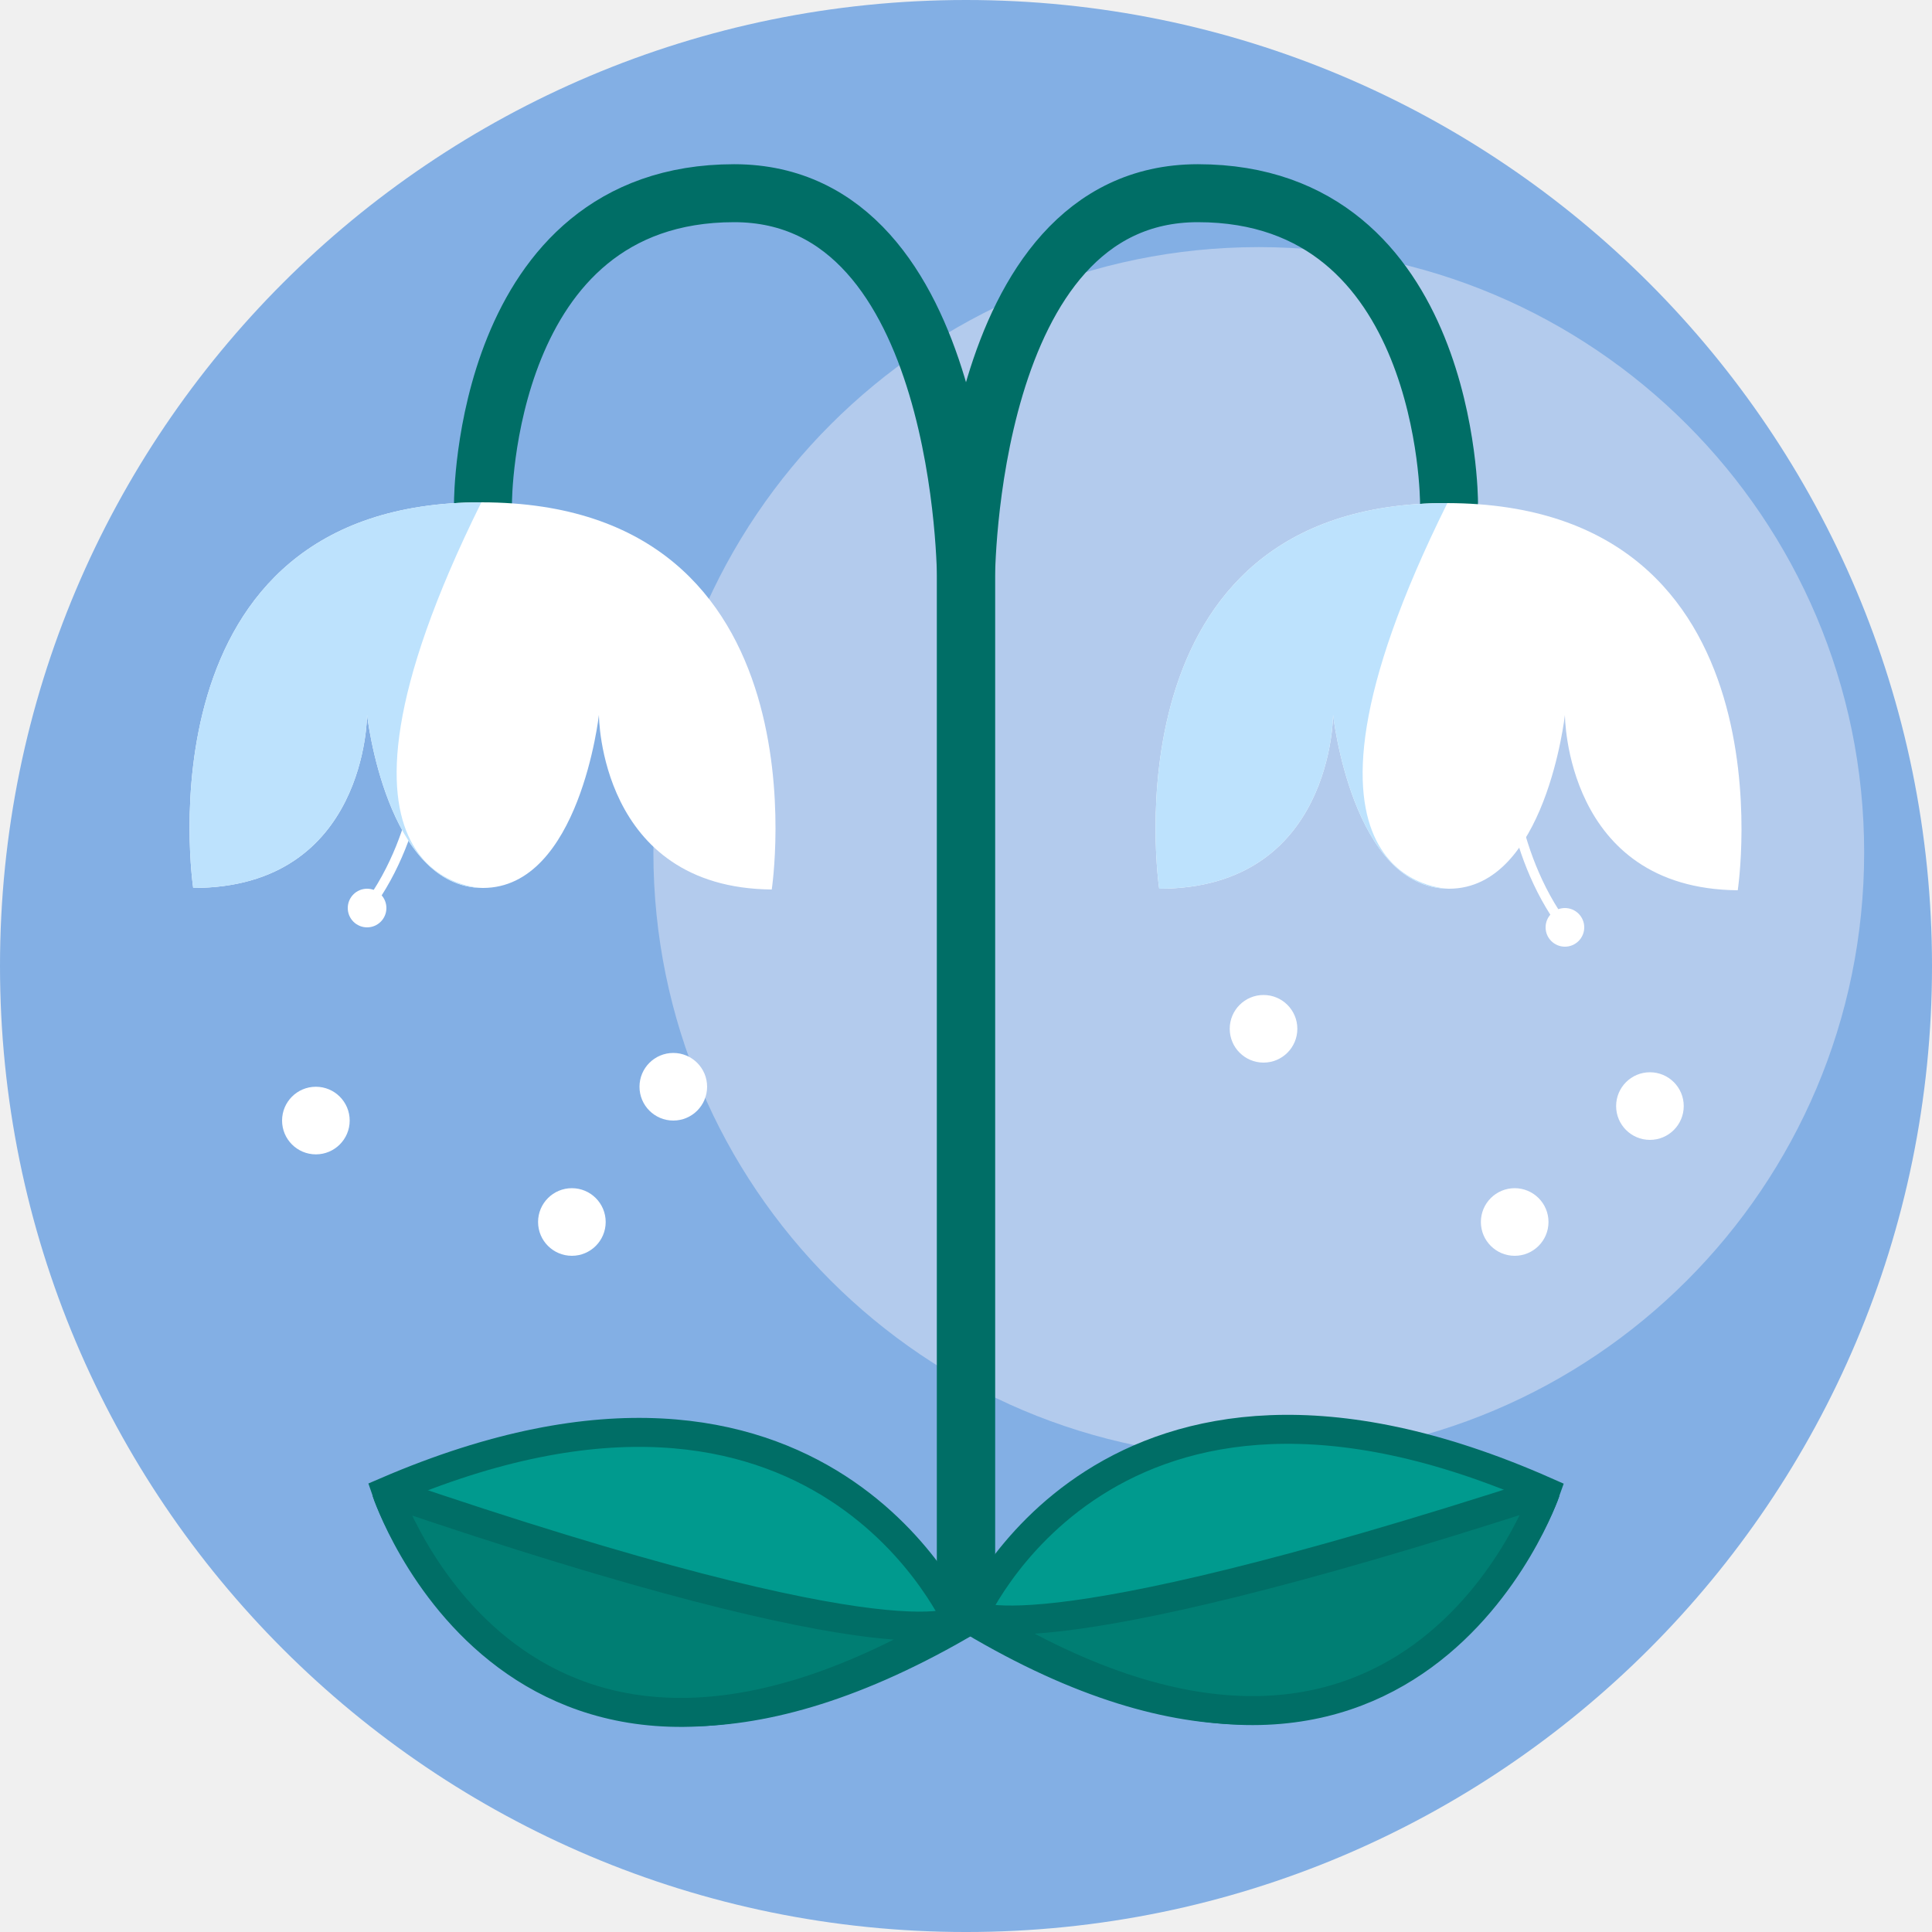
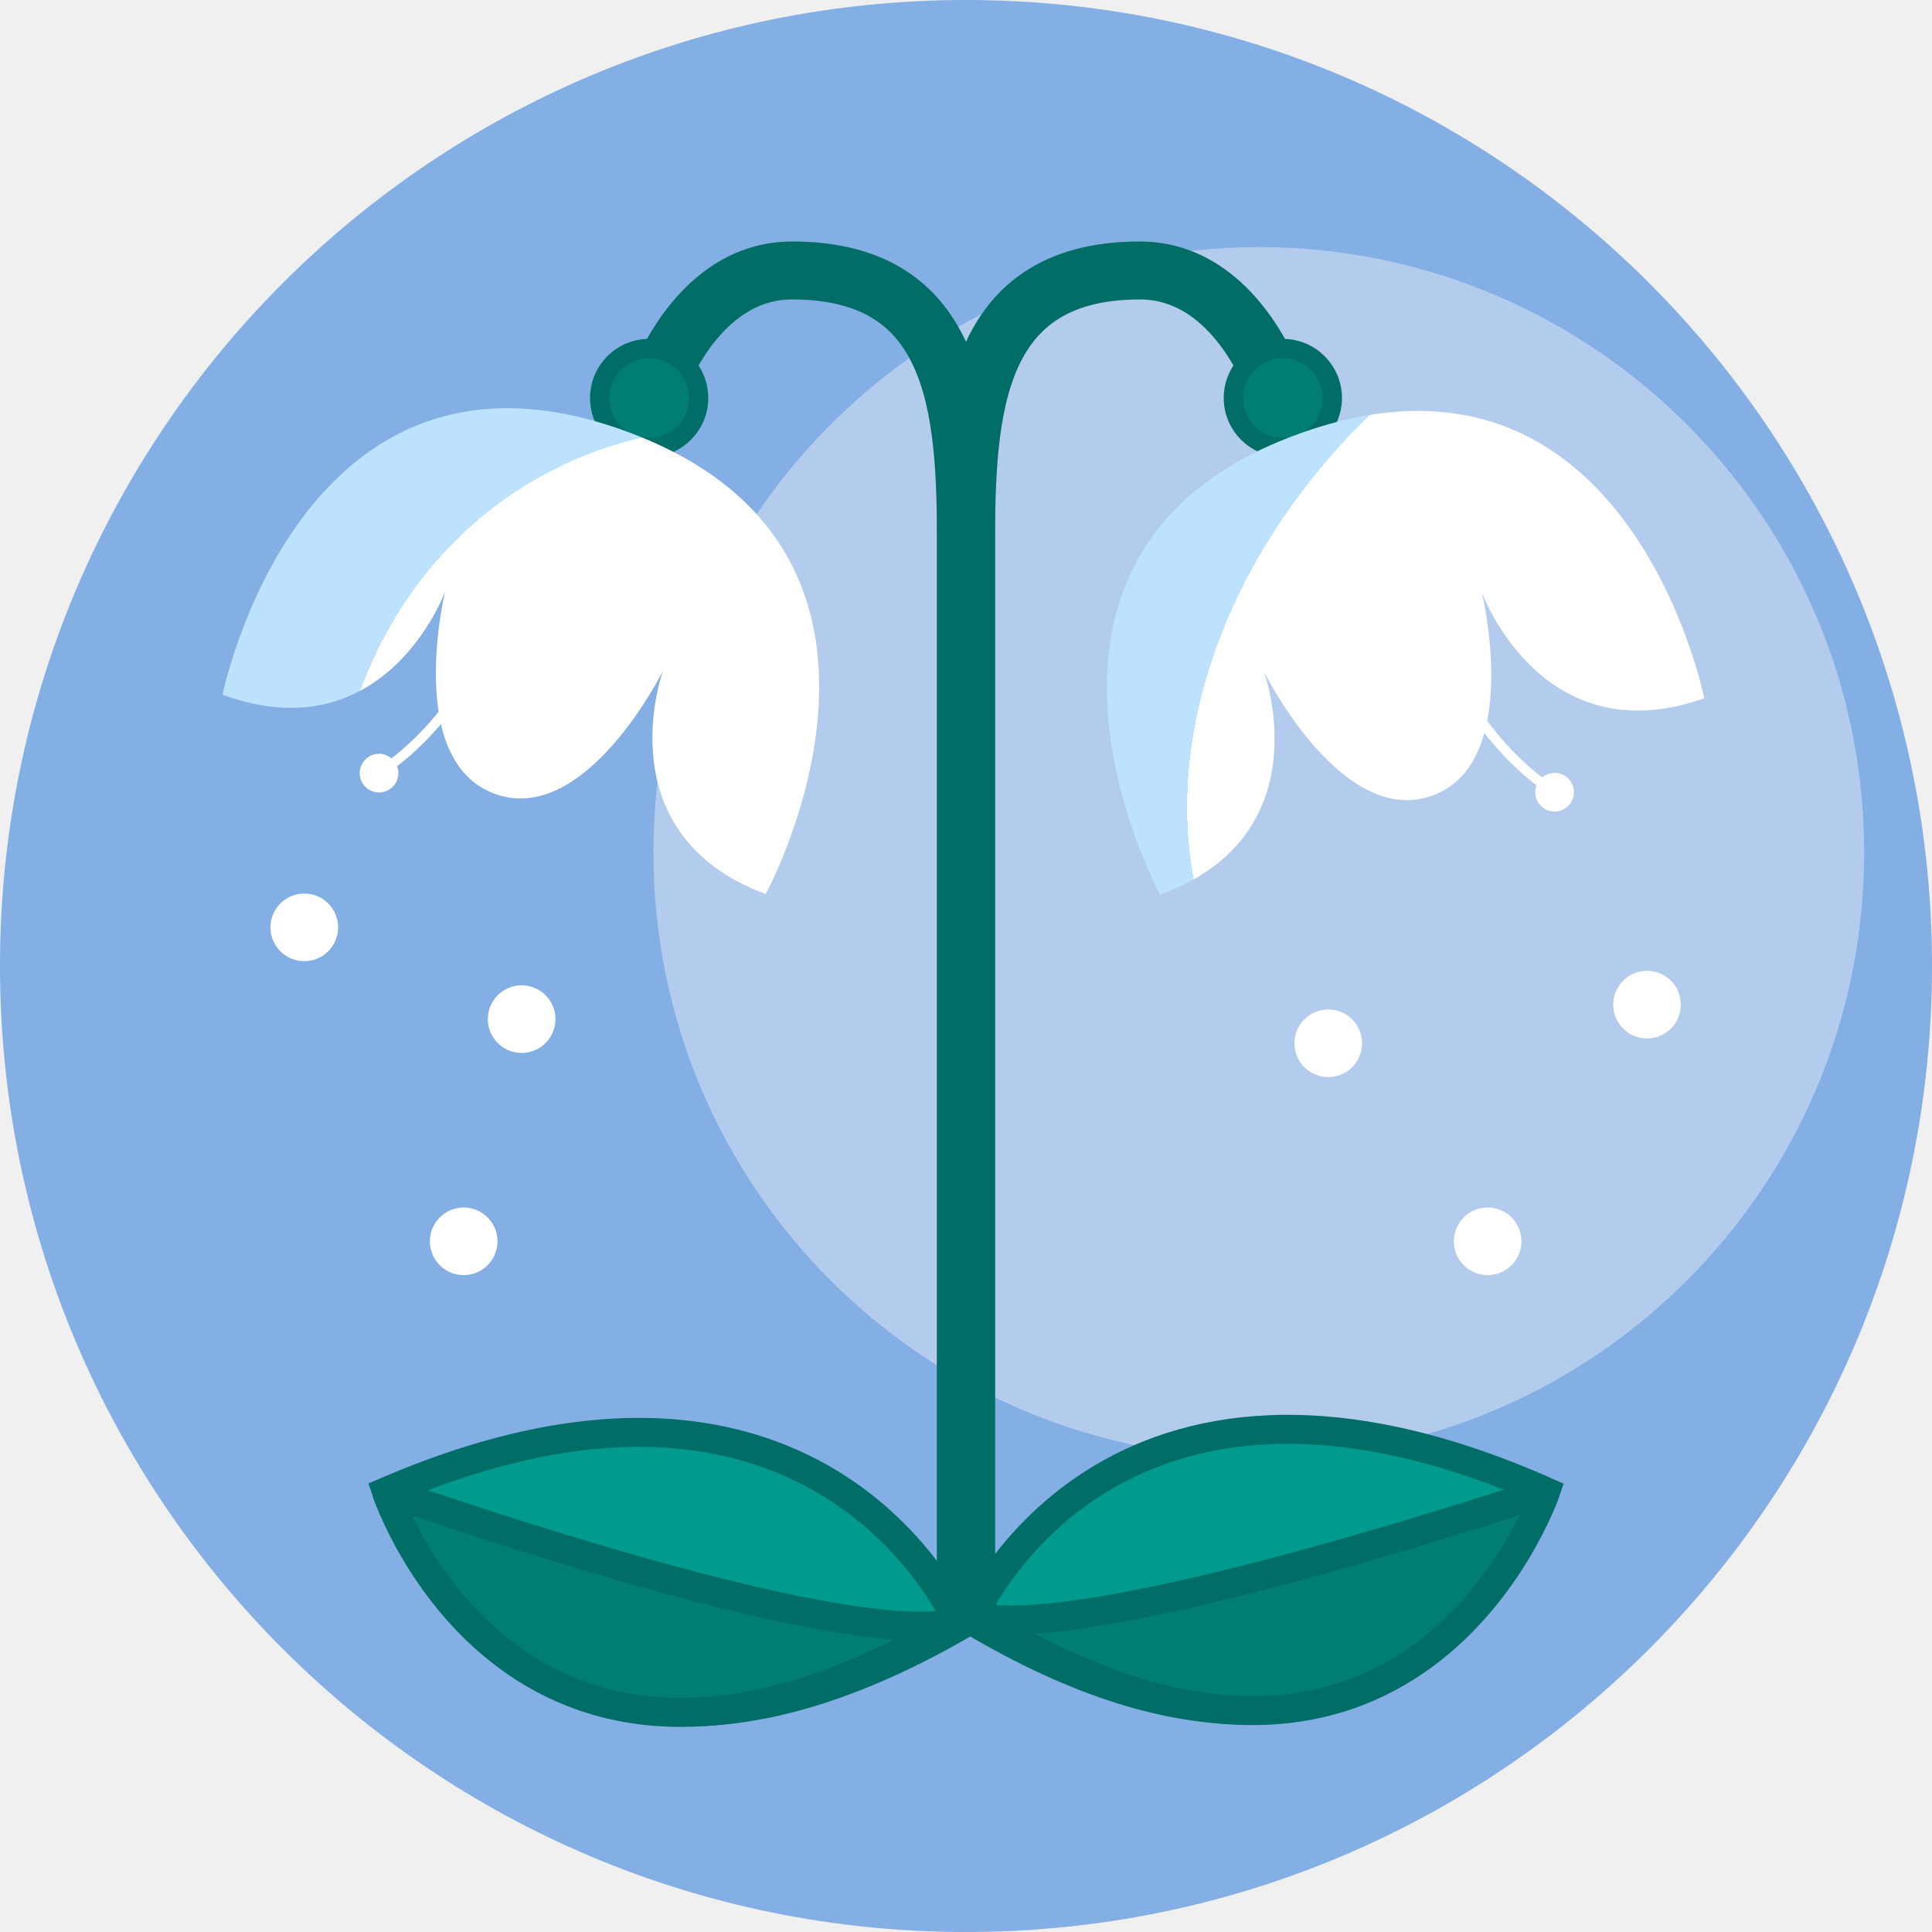
- <svg xmlns="http://www.w3.org/2000/svg" width="1000" height="1000" viewBox="0 0 264.583 264.583" version="1.1" id="svg5">
-   <defs id="defs2" />
+ <svg xmlns="http://www.w3.org/2000/svg" xmlns:xlink="http://www.w3.org/1999/xlink" width="1000" height="1000" viewBox="0 0 264.583 264.583" version="1.1" id="svg5">
+   <defs id="defs2">
+     <linearGradient id="linearGradient2714">
+       <stop style="stop-color:#ffffff;stop-opacity:1;" offset="0.72" id="stop2710" />
+       <stop style="stop-color:#bde2fd;stop-opacity:1;" offset="0.709" id="stop2712" />
+     </linearGradient>
+     <linearGradient id="linearGradient2576">
+       <stop style="stop-color:#ffffff;stop-opacity:1;" offset="0.762" id="stop2572" />
+       <stop style="stop-color:#bde2fd;stop-opacity:1;" offset="0.762" id="stop2574" />
+     </linearGradient>
+     <linearGradient id="linearGradient2568">
+       <stop style="stop-color:#ffffff;stop-opacity:1;" offset="0" id="stop2564" />
+       <stop style="stop-color:#bde2fd;stop-opacity:1;" offset="0.62" id="stop2566" />
+     </linearGradient>
+     <linearGradient xlink:href="#linearGradient2568" id="linearGradient2570" x1="16.793" y1="74.243" x2="97.038" y2="74.243" gradientUnits="userSpaceOnUse" />
+     <radialGradient xlink:href="#linearGradient2576" id="radialGradient2704" cx="46.116" cy="111.836" fx="46.116" fy="111.836" r="40.122" gradientTransform="matrix(-1.898893,-0.7825679,0.7289427,-1.769243,121.5714,333.6803)" gradientUnits="userSpaceOnUse" />
+     <radialGradient xlink:href="#linearGradient2576" id="radialGradient2706" gradientUnits="userSpaceOnUse" gradientTransform="matrix(-1.643902,-1.337321,1.207409,-1.4845,56.30249,327.4189)" cx="46.116" cy="111.836" fx="46.116" fy="111.836" r="40.122" />
+     <radialGradient xlink:href="#linearGradient2714" id="radialGradient2716" cx="96.12" cy="113.537" fx="96.12" fy="113.537" r="40.122" gradientTransform="matrix(-0.5515564,-1.955164,2.51718,-0.7101023,-136.6569,368.7609)" gradientUnits="userSpaceOnUse" />
+   </defs>
  <g id="layer1">
    <circle style="fill:#83afe4;fill-opacity:1;stroke:none;stroke-width:9.26;stroke-dasharray:none" id="path2358" cx="132.292" cy="132.292" r="132.292" />
    <circle style="fill:#b3cbed;fill-opacity:1;stroke:none;stroke-width:14.508;stroke-dasharray:none" id="path4590" cx="172.386" cy="116.747" r="82.906" />
-     <path style="opacity:1;fill:none;fill-opacity:1;stroke:#006e66;stroke-width:7.938;stroke-linecap:round;stroke-dasharray:none;stroke-opacity:1" d="m 132.292,216.958 0,-137.583 c 0,0 0,-52.917 -31.75,-52.917 -34.396,0 -34.396,42.333 -34.396,42.333" id="path1340" />
-     <a id="a1298" transform="translate(2.9999999e-7,15.76891)" style="fill:#ffffff;fill-opacity:1;stroke:none;stroke-width:2.646;stroke-dasharray:none;stroke-opacity:1">
-       <path style="fill:#ffffff;fill-opacity:1;stroke:none;stroke-width:2.646;stroke-dasharray:none;stroke-opacity:1" d="m 105.688,106.046 c 0,0 8.083,-53.023 -39.767,-53.023 -47.4,1.59e-4 -39.462,52.81 -39.462,52.81 23.812,0 23.812,-23.706 23.812,-23.706 0,0 2.646,23.706 15.875,23.706 13.229,0 15.875,-23.706 15.875,-23.706 0,0 0,23.706 23.667,23.919 z" id="path1295" />
+     <path style="fill:none;fill-opacity:1;stroke:#006e66;stroke-width:7.938;stroke-linecap:round;stroke-dasharray:none;stroke-opacity:1" d="m 132.292,216.958 c 0,0 0,-92.604 0,-140.229 0,-18.521 0,-39.688 -23.812,-39.688 -13.229,0 -18.521,15.875 -18.521,15.875" id="path1340-8-6" />
+     <circle style="fill:#007e73;fill-opacity:1;stroke:#006e66;stroke-width:2.646;stroke-linecap:square;stroke-linejoin:miter;stroke-dasharray:none;stroke-opacity:1;paint-order:normal" id="path366-0-1" cx="-88.9" cy="54.504" r="6.773" transform="scale(-1,1)" />
+     <path style="fill:none;stroke:#ffffff;stroke-width:1.323;stroke-linejoin:bevel;stroke-dasharray:none" d="m 67.511,86.216 c 0.179,-0.431 -4.525,12.431 -15.603,19.662" id="path496" />
+     <a id="a1298" transform="rotate(20,48.34587,83.23828)" style="fill:url(#radialGradient2704);fill-opacity:1;stroke:none;stroke-width:2.646;stroke-dasharray:none;stroke-opacity:1">
+       <path style="fill:url(#radialGradient2706);fill-opacity:1;stroke:none;stroke-width:2.646;stroke-dasharray:none;stroke-opacity:1" d="m 114.853,100.754 c 0,0 8.083,-53.023 -39.767,-53.023 -47.4,1.59e-4 -39.462,52.81 -39.462,52.81 23.812,0 23.812,-23.706 23.812,-23.706 0,0 2.646,23.706 15.875,23.706 13.229,0 15.875,-23.706 15.875,-23.706 0,0 0,23.706 23.667,23.919 z" id="path1295" />
    </a>
-     <path style="fill:none;stroke:#ffffff;stroke-width:1.323;stroke-linejoin:bevel;stroke-dasharray:none" d="m 58.208,100.542 c 0.021,-0.466 0,13.229 -7.938,23.812" id="path496" />
-     <path style="fill:none;stroke:#ffffff;stroke-width:1.323;stroke-linejoin:bevel;stroke-dasharray:none" d="m 206.375,103.188 c -0.021,-0.466 0,13.229 7.938,23.812" id="path496-0" />
-     <a id="a1298-2" transform="translate(-5e-7,23.8125)" style="fill:#ffffff;fill-opacity:1;stroke:none;stroke-width:2.646;stroke-dasharray:none;stroke-opacity:1">
-       <path style="fill:#bde2fd;fill-opacity:1;stroke:none;stroke-width:2.646;stroke-dasharray:none;stroke-opacity:1" d="m 65.92,44.979 c -47.4,-1.6e-4 -39.462,52.81 -39.462,52.81 23.812,0 23.812,-23.706 23.812,-23.706 0,0 2.646,23.706 15.875,23.706 0,0 -26.458,0.106 -0.225,-52.81 z" id="path1295-2" />
+     <path style="fill:none;stroke:#ffffff;stroke-width:1.323;stroke-linejoin:bevel;stroke-dasharray:none" d="m 197.293,88.832 c -0.179,-0.431 4.525,12.431 15.603,19.662" id="path496-0" />
+     <a id="a1298-2" transform="rotate(20,25.53714,79.21648)" style="fill:#ffffff;fill-opacity:1;stroke:none;stroke-width:2.646;stroke-dasharray:none;stroke-opacity:1" />
+     <path style="fill:none;fill-opacity:1;stroke:#006e66;stroke-width:7.938;stroke-linecap:round;stroke-dasharray:none;stroke-opacity:1" d="m 132.292,216.958 c 0,0 0,-92.604 0,-140.229 0,-18.521 0,-39.688 23.812,-39.688 13.229,0 18.521,15.875 18.521,15.875" id="path1340-8" />
+     <circle style="fill:#007e73;fill-opacity:1;stroke:#006e66;stroke-width:2.646;stroke-linecap:round;stroke-dasharray:none;stroke-opacity:1;paint-order:fill markers stroke" id="path366-0" cx="175.683" cy="54.504" r="6.773" />
+     <a id="a1298-8" transform="rotate(-20,150.4201,-289.9406)" style="fill:url(#linearGradient2570);fill-opacity:1;stroke:none;stroke-width:2.646;stroke-dasharray:none;stroke-opacity:1">
+       <path style="fill:url(#radialGradient2716);fill-opacity:1;stroke:none;stroke-width:2.646;stroke-dasharray:none;stroke-opacity:1" d="m 96.522,100.754 c 0,0 8.083,-52.916 -39.767,-53.023 -47.4,-0.106 -39.462,52.81 -39.462,52.81 23.812,0 23.812,-23.813 23.812,-23.813 0,0 2.646,23.813 15.875,23.813 13.229,0 15.875,-23.813 15.875,-23.813 0,0 5e-6,23.813 23.667,24.025 z" id="path1295-3" />
    </a>
-     <path style="fill:none;fill-opacity:1;stroke:#006e66;stroke-width:7.938;stroke-linecap:round;stroke-dasharray:none;stroke-opacity:1" d="m 132.292,216.958 0,-137.583 c 0,0 0,-52.917 31.75,-52.917 34.396,0 34.396,42.333 34.396,42.333" id="path1340-8" />
-     <a id="a1298-8" transform="translate(132.2917,15.875)" style="fill:#ffffff;fill-opacity:1;stroke:none;stroke-width:2.646;stroke-dasharray:none;stroke-opacity:1">
-       <path style="fill:#ffffff;fill-opacity:1;stroke:none;stroke-width:2.646;stroke-dasharray:none;stroke-opacity:1" d="m 105.688,106.046 c 0,0 8.083,-52.916 -39.767,-53.023 -47.4,-0.106 -39.462,52.81 -39.462,52.81 23.812,0 23.812,-23.812 23.812,-23.812 0,0 2.646,23.812 15.875,23.812 13.229,0 15.875,-23.812 15.875,-23.812 0,0 5e-6,23.812 23.667,24.025 z" id="path1295-3" />
-     </a>
-     <circle style="fill:#ffffff;fill-opacity:1;stroke:none;stroke-width:5.402;stroke-dasharray:none;stroke-opacity:1" id="path17167" cx="225.954" cy="151.474" r="4.63" />
-     <circle style="fill:#ffffff;fill-opacity:1;stroke:none;stroke-width:5.402;stroke-dasharray:none;stroke-opacity:1" id="path17167-8" cx="173.038" cy="140.891" r="4.63" />
-     <circle style="fill:#ffffff;fill-opacity:1;stroke:none;stroke-width:5.402;stroke-dasharray:none;stroke-opacity:1" id="path17167-8-7" cx="92.207" cy="148.828" r="4.63" />
-     <circle style="fill:#ffffff;fill-opacity:1;stroke:none;stroke-width:5.402;stroke-dasharray:none;stroke-opacity:1" id="path17167-5" cx="207.433" cy="167.349" r="4.63" />
-     <circle style="fill:#ffffff;fill-opacity:1;stroke:none;stroke-width:3.087;stroke-dasharray:none;stroke-opacity:1" id="path17167-1" cx="50.271" cy="124.354" r="2.646" />
-     <circle style="fill:#ffffff;fill-opacity:1;stroke:none;stroke-width:3.087;stroke-dasharray:none;stroke-opacity:1" id="path17167-1-4" cx="214.312" cy="127" r="2.646" />
-     <circle style="fill:#ffffff;fill-opacity:1;stroke:none;stroke-width:5.402;stroke-dasharray:none;stroke-opacity:1" id="path17167-6" cx="43.259" cy="153.458" r="4.63" />
-     <circle style="fill:#ffffff;fill-opacity:1;stroke:none;stroke-width:5.402;stroke-dasharray:none;stroke-opacity:1" id="path17167-6-2" cx="78.317" cy="167.349" r="4.63" />
-     <a id="a1298-2-7" transform="translate(132.2917,15.875)" style="fill:#ffffff;fill-opacity:1;stroke:none;stroke-width:2.646;stroke-dasharray:none;stroke-opacity:1">
-       <path style="fill:#bde2fd;fill-opacity:1;stroke:none;stroke-width:2.646;stroke-dasharray:none;stroke-opacity:1" d="M 65.92,53.023 C 18.521,52.917 26.458,105.833 26.458,105.833 c 23.812,0 23.812,-23.812 23.812,-23.812 0,0 2.646,23.812 15.875,23.812 0,0 -26.458,0 -0.225,-52.81 z" id="path1295-2-8" />
-     </a>
+     <circle style="fill:#ffffff;fill-opacity:1;stroke:none;stroke-width:5.402;stroke-dasharray:none;stroke-opacity:1" id="path17167" cx="225.557" cy="137.583" r="4.63" />
+     <circle style="fill:#ffffff;fill-opacity:1;stroke:none;stroke-width:5.402;stroke-dasharray:none;stroke-opacity:1" id="path17167-8" cx="181.901" cy="142.875" r="4.63" />
+     <circle style="fill:#ffffff;fill-opacity:1;stroke:none;stroke-width:5.402;stroke-dasharray:none;stroke-opacity:1" id="path17167-8-7" cx="71.438" cy="139.568" r="4.63" />
+     <circle style="fill:#ffffff;fill-opacity:1;stroke:none;stroke-width:5.402;stroke-dasharray:none;stroke-opacity:1" id="path17167-5" cx="203.729" cy="169.995" r="4.63" />
+     <circle style="fill:#ffffff;fill-opacity:1;stroke:none;stroke-width:3.087;stroke-dasharray:none;stroke-opacity:1" id="path17167-1" cx="84.99" cy="81.738" r="2.646" transform="rotate(20)" />
+     <circle style="fill:#ffffff;fill-opacity:1;stroke:none;stroke-width:3.087;stroke-dasharray:none;stroke-opacity:1" id="path17167-1-4" cx="162.95" cy="174.766" r="2.646" transform="rotate(-20)" />
+     <circle style="fill:#ffffff;fill-opacity:1;stroke:none;stroke-width:5.402;stroke-dasharray:none;stroke-opacity:1" id="path17167-6" cx="41.672" cy="127" r="4.63" />
+     <circle style="fill:#ffffff;fill-opacity:1;stroke:none;stroke-width:5.402;stroke-dasharray:none;stroke-opacity:1" id="path17167-6-2" cx="63.5" cy="169.995" r="4.63" />
+     <a id="a1298-2-7" transform="rotate(-20,139.9976,-261.3048)" style="fill:#ffffff;fill-opacity:1;stroke:none;stroke-width:2.646;stroke-dasharray:none;stroke-opacity:1" />
    <path style="fill:#009a8e;fill-opacity:1;stroke:#006e66;stroke-width:3.969;stroke-dasharray:none;stroke-opacity:1" d="m 131.433,222.659 c 0,0 -18.521,-44.23 -78.516,-18.401 0,0 18.018,53.15 78.516,18.401 z" id="path25409" />
    <path style="fill:#007e73;fill-opacity:1;stroke:#006e66;stroke-width:3.969;stroke-linecap:butt;stroke-linejoin:bevel;stroke-dasharray:none;stroke-opacity:1" d="m 131.564,221.719 c 0,0 -6.603,7.191 -78.647,-17.461 0,0 17.81,54.245 78.647,17.461 z" id="path25409-0" />
    <path style="fill:#009a8e;fill-opacity:1;stroke:#006e66;stroke-width:3.969;stroke-dasharray:none;stroke-opacity:1" d="m 133.007,221.882 c 0,0 18.521,-44.23 78.659,-17.624 0,0 -18.715,53.319 -78.659,17.624 z" id="path25409-2" />
    <path style="fill:#007e73;fill-opacity:1;stroke:#006e66;stroke-width:3.969;stroke-linecap:butt;stroke-linejoin:bevel;stroke-dasharray:none;stroke-opacity:1" d="m 132.891,220.94 c 0,0 6.353,6.835 78.776,-16.681 0,0 -18.523,54.417 -78.776,16.681 z" id="path25409-0-0" />
  </g>
</svg>
